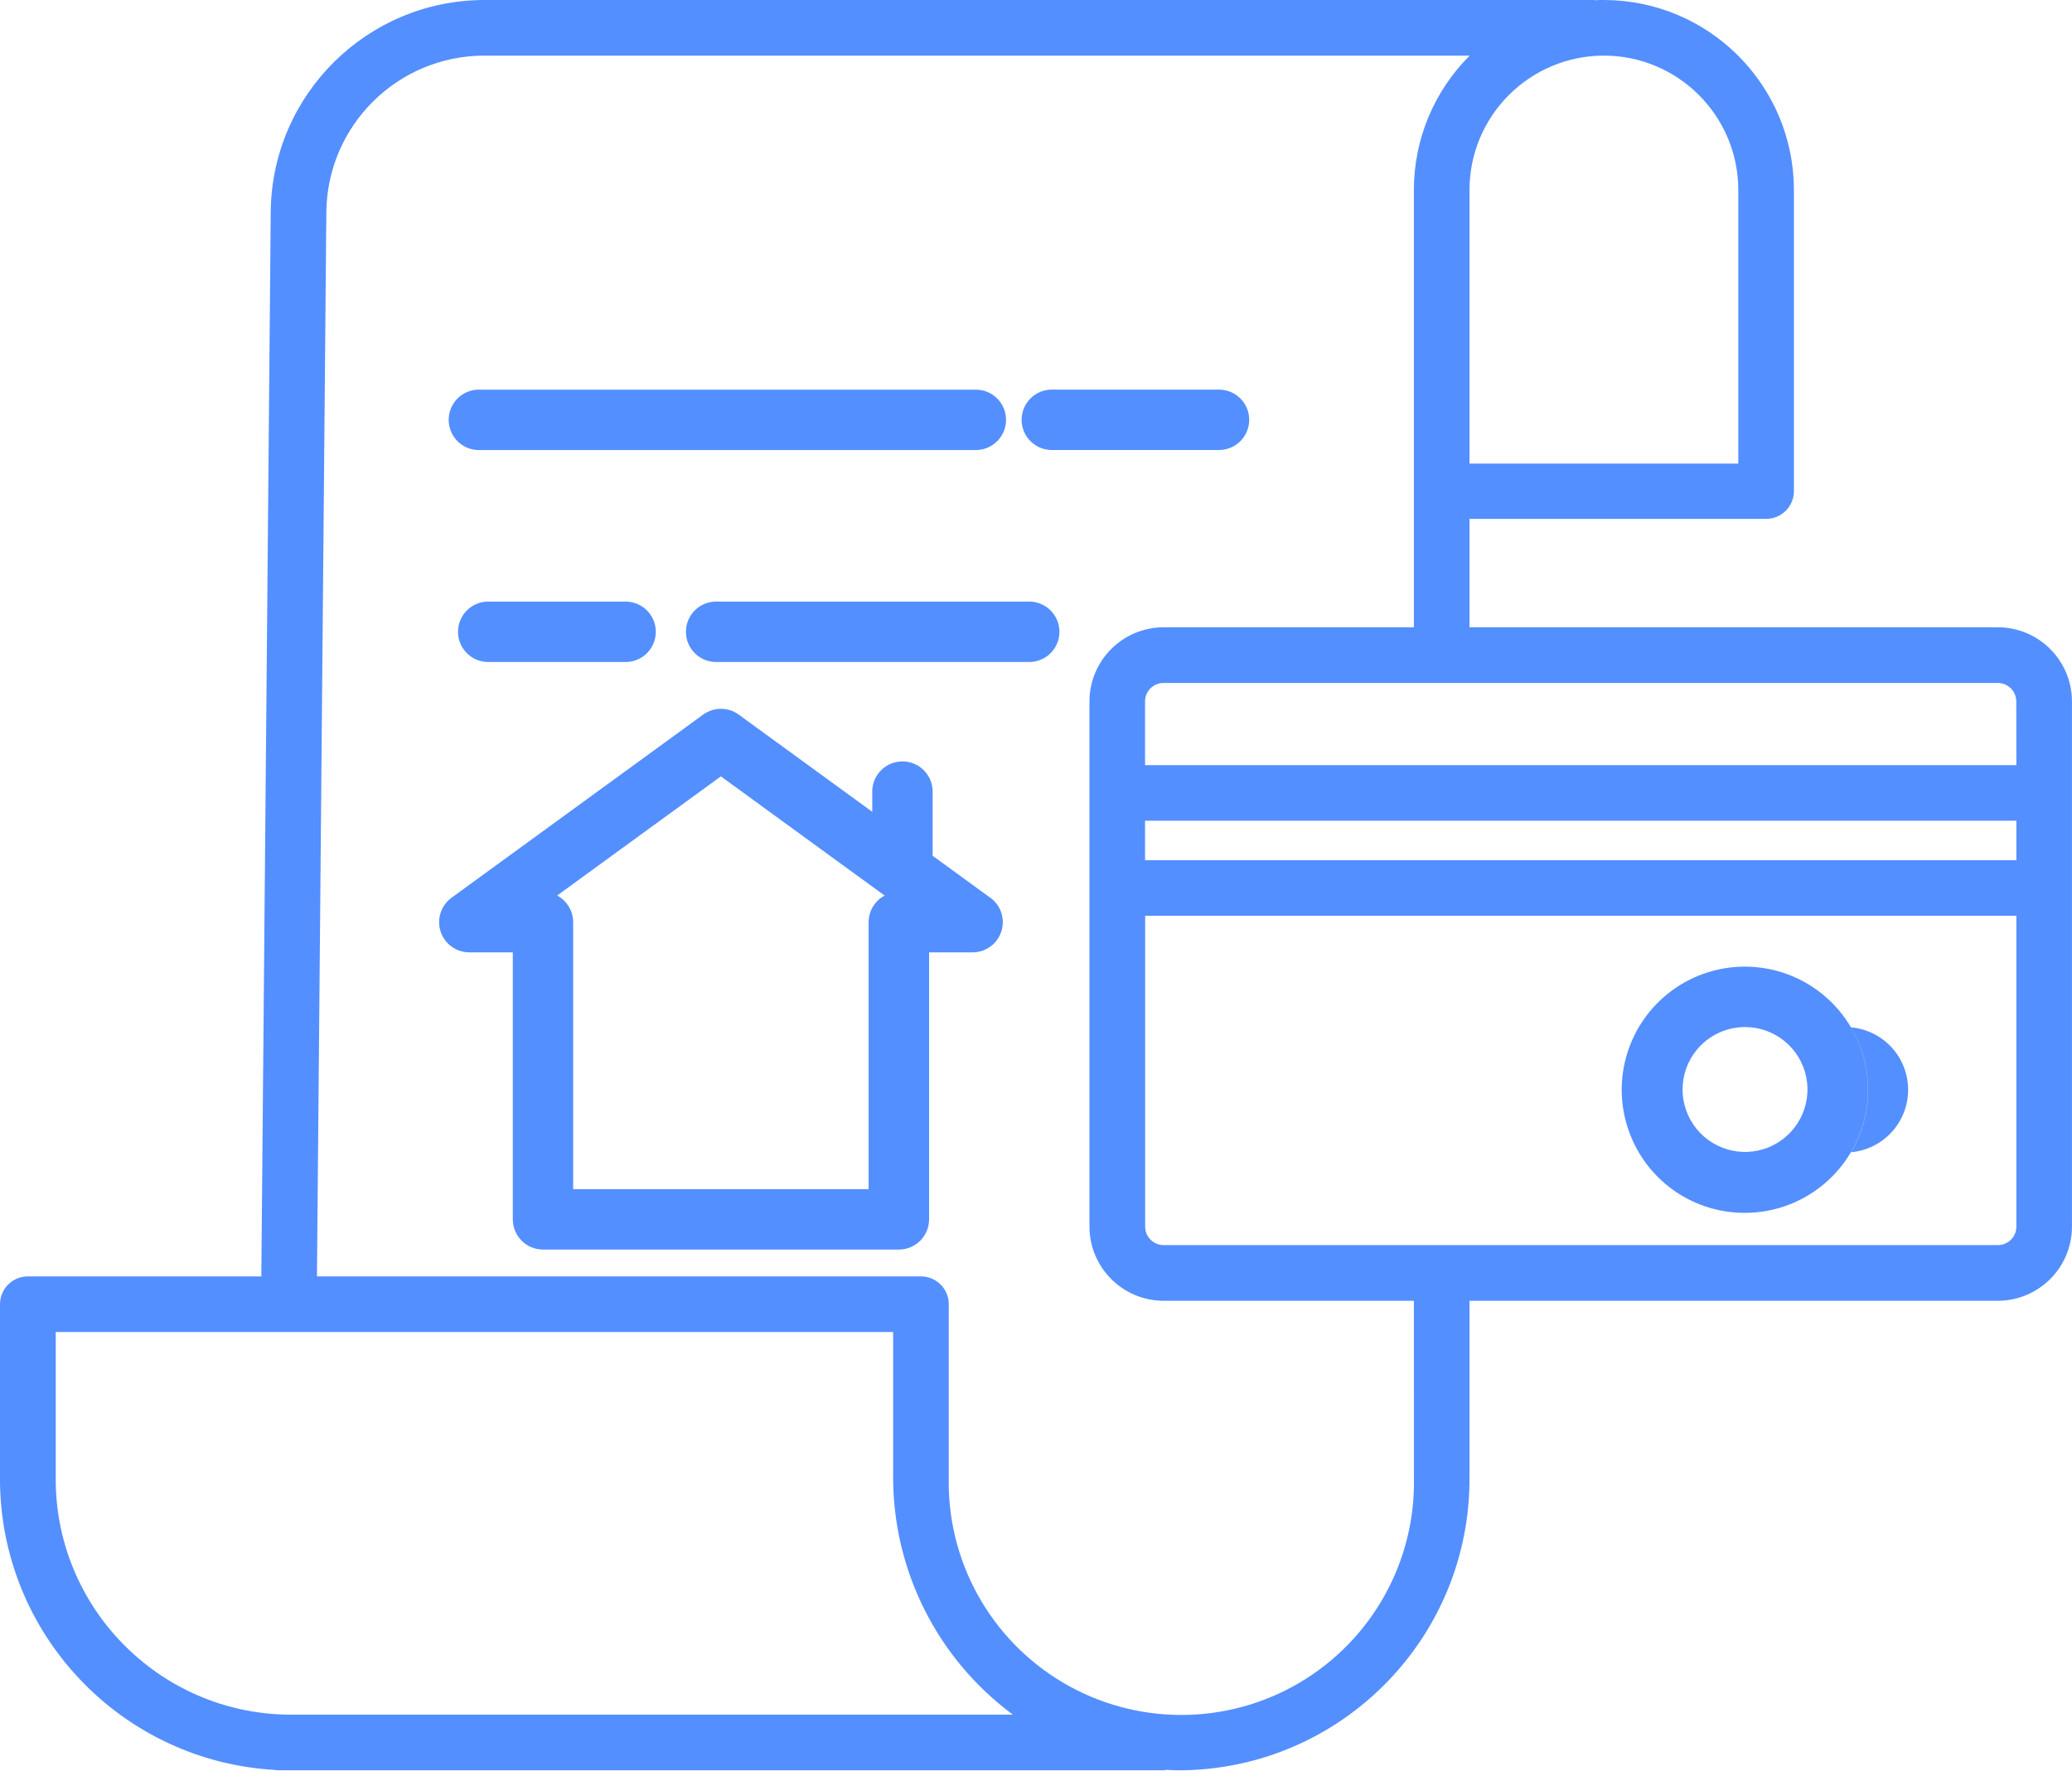
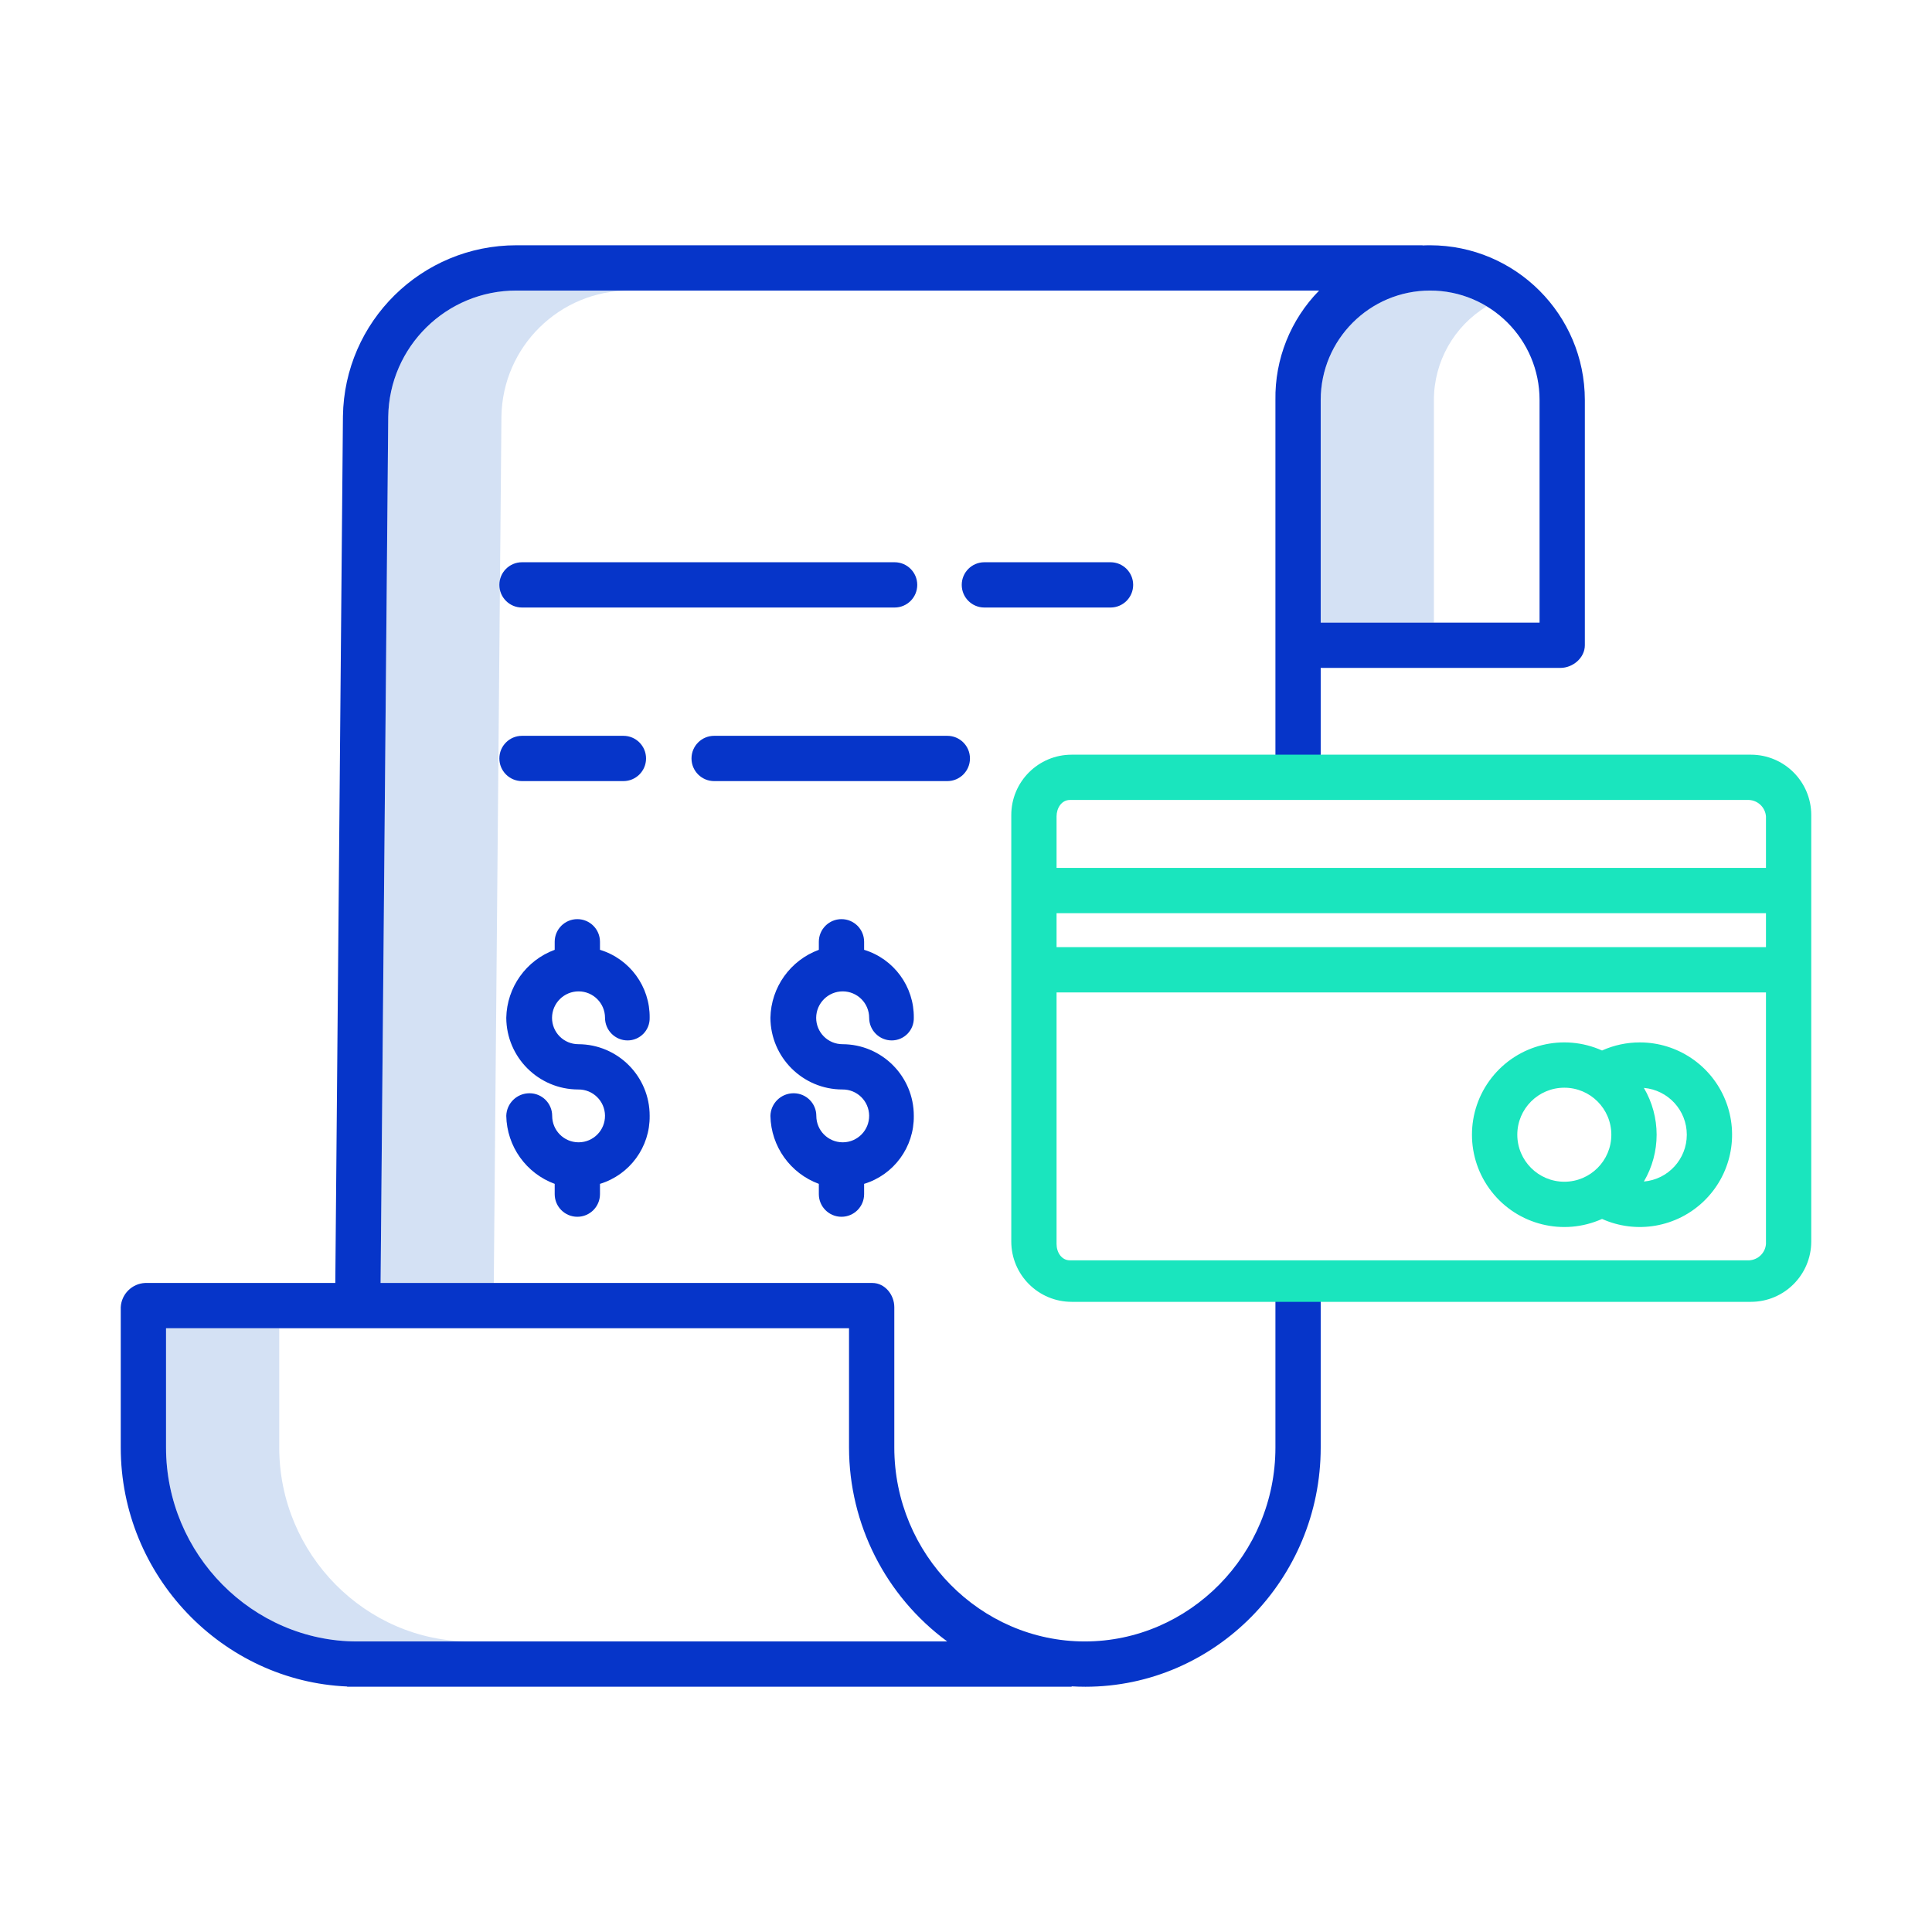
- <svg xmlns="http://www.w3.org/2000/svg" width="56.175" height="48" viewBox="0 0 56.175 48">
-   <defs>
-     <style>
-       .cls-1 {
-         fill: #548fff;
-       }
-     </style>
-   </defs>
-   <g id="business-and-finance" transform="translate(0 -0.031)">
-     <path id="Path_18" data-name="Path 18" class="cls-1" d="M100.686,85.981h13.473a.819.819,0,0,0,0-1.637H100.686a.819.819,0,1,0,0,1.637Zm0,0" transform="translate(-87.674 -73.748)" />
-     <path id="Path_19" data-name="Path 19" class="cls-1" d="M160.039,130.211h-8.431a.819.819,0,1,0,0,1.637h8.431a.819.819,0,1,0,0-1.637Zm0,0" transform="translate(-132.164 -113.868)" />
-     <path id="Path_20" data-name="Path 20" class="cls-1" d="M100.686,131.848h3.667a.819.819,0,1,0,0-1.637h-3.667a.819.819,0,1,0,0,1.637Zm0,0" transform="translate(-87.421 -113.868)" />
-     <path id="Path_21" data-name="Path 21" class="cls-1" d="M228.6,85.162a.819.819,0,0,0-.819-.819h-4.561a.819.819,0,0,0,0,1.637h4.561A.818.818,0,0,0,228.6,85.162Zm0,0" transform="translate(-194.732 -73.748)" />
-     <path id="Path_22" data-name="Path 22" class="cls-1" d="M54.164,17.039H39.84V14.1h8.042a.754.754,0,0,0,.754-.754V5.183A5.158,5.158,0,0,0,43.484.031c-.084,0-.168,0-.251.007V.031H13.12A5.8,5.8,0,0,0,7.34,5.754L7.085,34.639H.754A.754.754,0,0,0,0,35.393v4.671a7.906,7.906,0,0,0,7.481,7.958v.008h24.11v-.012c.145.008.291.013.438.013a7.9,7.9,0,0,0,7.811-7.967V35.3H54.164a2.013,2.013,0,0,0,2.01-2.01V19.049A2.013,2.013,0,0,0,54.164,17.039Zm-10.68-15.5a3.648,3.648,0,0,1,3.644,3.644V12.6H39.84V5.183A3.648,3.648,0,0,1,43.484,1.539ZM7.811,46.522a6.389,6.389,0,0,1-6.3-6.458V36.147H24.214v3.917a8.008,8.008,0,0,0,3.247,6.458Zm30.522-6.458a6.307,6.307,0,1,1-12.61,0V35.393a.754.754,0,0,0-.754-.754H8.593L8.848,5.768A4.286,4.286,0,0,1,13.12,1.539H39.846a5.139,5.139,0,0,0-1.514,3.644V17.039H31.547a2.013,2.013,0,0,0-2.01,2.01V33.29a2.013,2.013,0,0,0,2.01,2.01h6.785ZM54.667,33.29a.5.5,0,0,1-.5.5H31.547a.5.5,0,0,1-.5-.5V24.861H54.667Zm0-9.936H31.044v-1.07H54.667Zm0-2.577H31.044V19.049a.5.5,0,0,1,.5-.5H54.164a.5.5,0,0,1,.5.5Zm0,0" />
-     <path id="Path_23" data-name="Path 23" class="cls-1" d="M360.966,217.958a3.338,3.338,0,1,0-3.1-2.09A3.326,3.326,0,0,0,360.966,217.958Zm2.877-5.03a1.7,1.7,0,0,1,0,3.386A3.336,3.336,0,0,0,363.842,212.928Zm-2.877-.008a1.693,1.693,0,1,1-1.2.5A1.7,1.7,0,0,1,360.966,212.92Zm0,0" transform="translate(-313.657 -185.042)" />
-     <path id="Path_24" data-name="Path 24" class="cls-1" d="M112.475,163.428l-1.564-1.139v-1.768a.819.819,0,0,0-1.637,0v.576l-3.621-2.636a.818.818,0,0,0-.963,0l-6.822,4.966a.819.819,0,0,0,.481,1.481h1.18v7.239a.819.819,0,0,0,.819.819h9.648a.819.819,0,0,0,.819-.819v-7.239h1.18a.819.819,0,0,0,.482-1.481Zm-3.3.662v7.239h-8.01V164.09a.82.82,0,0,0-.434-.723l4.439-3.231,4.439,3.232A.819.819,0,0,0,109.176,164.09Zm0,0" transform="translate(-85.626 -139.055)" />
-   </g>
+ <svg xmlns="http://www.w3.org/2000/svg" id="Layer_1" data-name="Layer 1" viewBox="0 0 512 512" width="512" height="512">
+   <path d="M394,81.189A28.989,28.989,0,0,0,350,106v59h30V106A29.014,29.014,0,0,1,394,81.189Z" style="fill:#d4e1f4" />
+   <path d="M74,383.6V352H44v31.6C44,411.939,66.969,435,94.628,435h30C96.969,435,74,411.939,74,383.6Z" style="fill:#d4e1f4" />
+   <path d="M166.882,77h-30a33.929,33.929,0,0,0-34,33.445L100.859,340h30l2.025-229.555A33.929,33.929,0,0,1,166.882,77Z" style="fill:#d4e1f4" />
+   <path d="M243.08,155a6,6,0,0,0-6-6H138.336a6,6,0,0,0,0,12H237.08A6,6,0,0,0,243.08,155Z" style="fill:#0635c9" />
+   <path d="M257.05,201a6,6,0,0,0-6-6H189.256a6,6,0,1,0,0,12H251.05A6,6,0,0,0,257.05,201Z" style="fill:#0635c9" />
+   <path d="M165.21,207a6,6,0,1,0,0-12H138.336a6,6,0,0,0,0,12Z" style="fill:#0635c9" />
+   <path d="M379,65c-.671,0-2,.019-2,.051V65H136.882a45.968,45.968,0,0,0-46,45.332L88.859,340H38.467A6.788,6.788,0,0,0,32,346.423V383.6c0,34.063,27,61.926,60,63.337V447H284V446.9c1,.065,2.492.105,3.663.105C321.938,447,350,418.557,350,383.6V339.686c0-3.314-12-3.314-12,0V383.6c0,28.344-22.825,51.4-50.517,51.4C259.825,435,237,411.939,237,383.6V346.423c0-3.314-2.508-6.423-5.822-6.423H100.859l2.025-229.555a33.929,33.929,0,0,1,34-33.445h212.7A40.48,40.48,0,0,0,338,106V206.353c0,3.313,12,3.313,12,0V177h63.533c3.313,0,6.467-2.687,6.467-6V106A41.047,41.047,0,0,0,379,65ZM251.022,435H94.628C66.969,435,44,411.939,44,383.6V352H225v31.6A63.889,63.889,0,0,0,251.022,435ZM408,165H350V106a29,29,0,0,1,58,0Z" style="fill:#0635c9" />
+   <path d="M294.3,161a6,6,0,0,0,0-12h-33.43a6,6,0,0,0,0,12Z" style="fill:#0635c9" />
+   <path d="M153.336,262.724a7.008,7.008,0,0,1,7,7,6,6,0,0,0,6,6,5.86,5.86,0,0,0,5.832-6A18.6,18.6,0,0,0,159,251.71v-2.129a6,6,0,0,0-12,0v2.129a19.613,19.613,0,0,0-12.832,18.014,19.094,19.094,0,0,0,19.084,19,7,7,0,0,1,.159,14c-.032,0-.053,0-.086,0s-.059,0-.091,0a7,7,0,0,1-6.9-7,6,6,0,0,0-6-6,6.145,6.145,0,0,0-6.167,6A19.614,19.614,0,0,0,147,313.737v2.721a6,6,0,0,0,12,0v-2.721a18.6,18.6,0,0,0,13.168-18.013,18.95,18.95,0,0,0-18.916-19,6.973,6.973,0,0,1-6.958-7A7.044,7.044,0,0,1,153.336,262.724Z" style="fill:#0635c9" />
+   <path d="M223.336,262.724a7.008,7.008,0,0,1,7,7,6,6,0,0,0,6,6,5.86,5.86,0,0,0,5.832-6A18.6,18.6,0,0,0,229,251.71v-2.129a6,6,0,0,0-12,0v2.129a19.613,19.613,0,0,0-12.832,18.014,19.094,19.094,0,0,0,19.084,19,7,7,0,0,1,.159,14c-.032,0-.053,0-.086,0s-.059,0-.091,0a7,7,0,0,1-6.9-7,6,6,0,0,0-6-6,6.145,6.145,0,0,0-6.167,6A19.614,19.614,0,0,0,217,313.737v2.721a6,6,0,1,0,12,0v-2.721a18.6,18.6,0,0,0,13.168-18.013,18.95,18.95,0,0,0-18.916-19,6.973,6.973,0,0,1-6.958-7A7.044,7.044,0,0,1,223.336,262.724Z" style="fill:#0635c9" />
+   <path d="M480,216a16,16,0,0,0-16-16H284a16,16,0,0,0-16,16V329a16,16,0,0,0,16,16H464a16,16,0,0,0,16-16ZM280,242H468v9H280Zm3.533-30h180A4.742,4.742,0,0,1,468,216.353V230H280V216.353C280,214.146,281.327,212,283.533,212Zm180,122h-180c-2.206,0-3.533-2.108-3.533-4.314V263H468v66.686A4.707,4.707,0,0,1,463.533,334Z" style="fill:#1ae5be" />
+   <path d="M434.558,276.25a24.4,24.4,0,0,0-10,2.141,24.462,24.462,0,1,0,0,44.64,24.46,24.46,0,1,0,10-46.781ZM402.1,300.712a12.46,12.46,0,1,1,12.461,12.461A12.476,12.476,0,0,1,402.1,300.712Zm33.542,12.406a24.453,24.453,0,0,0,0-24.813,12.453,12.453,0,0,1,0,24.813Z" style="fill:#1ae5be" />
</svg>
